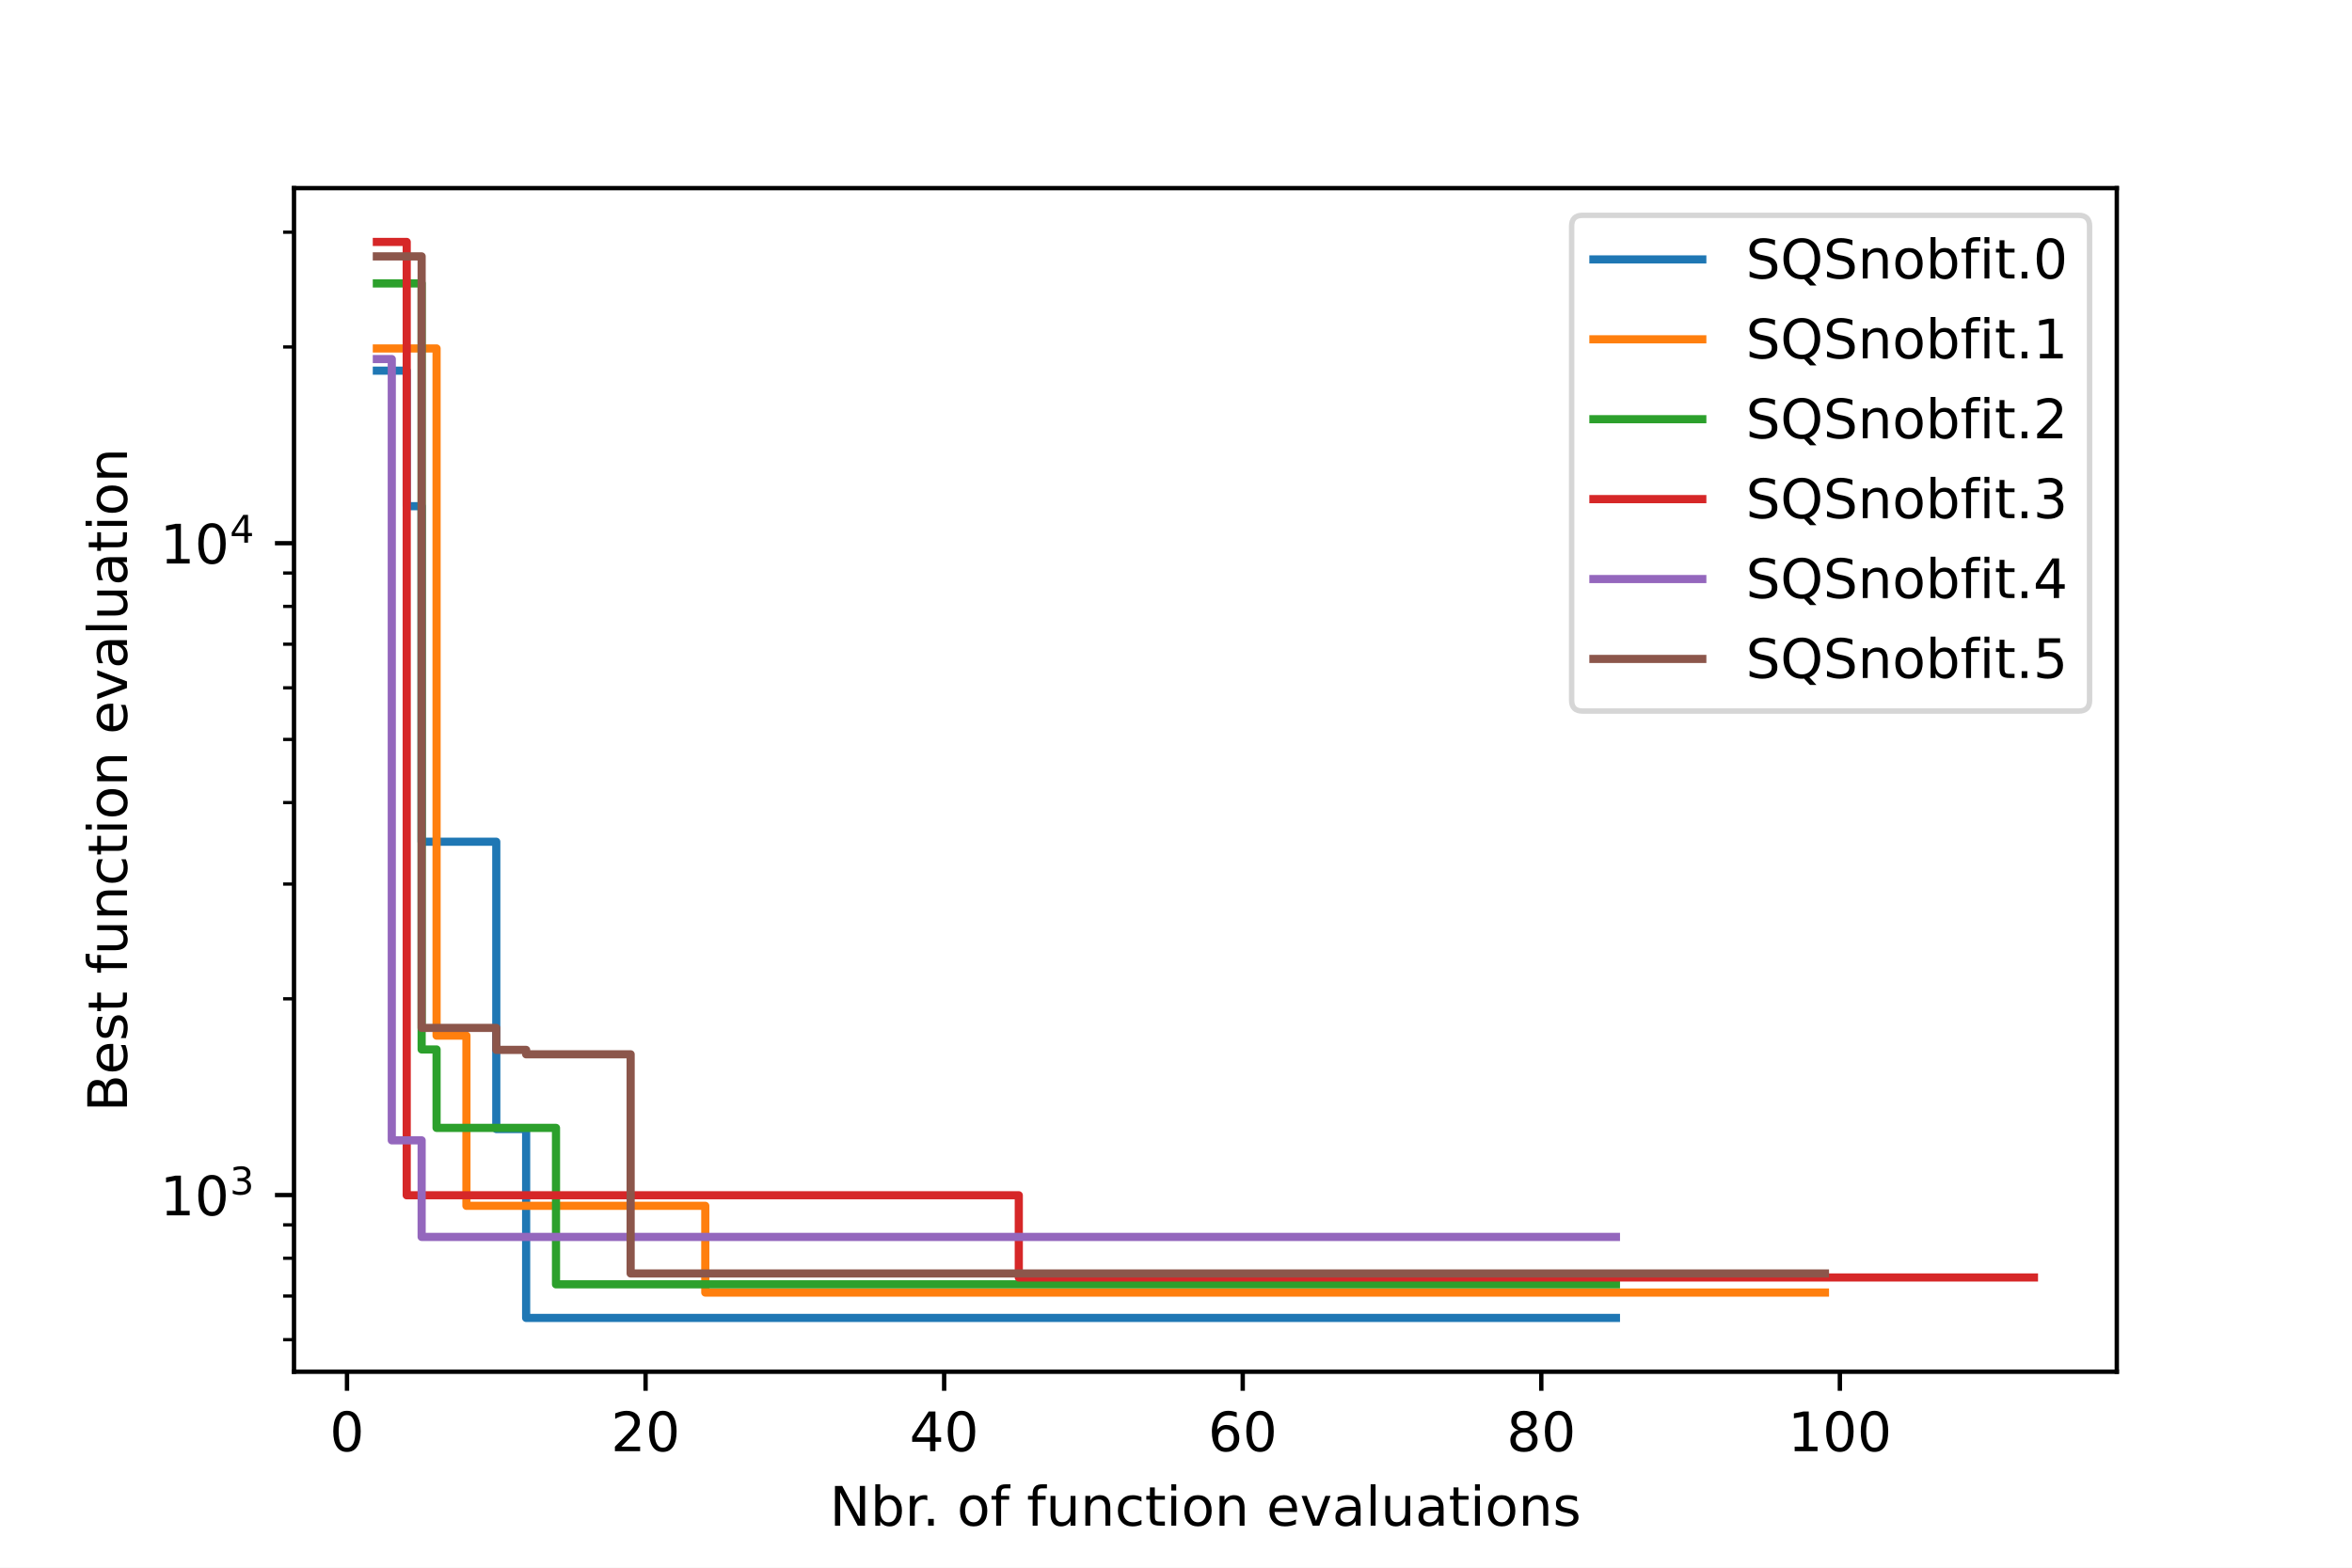
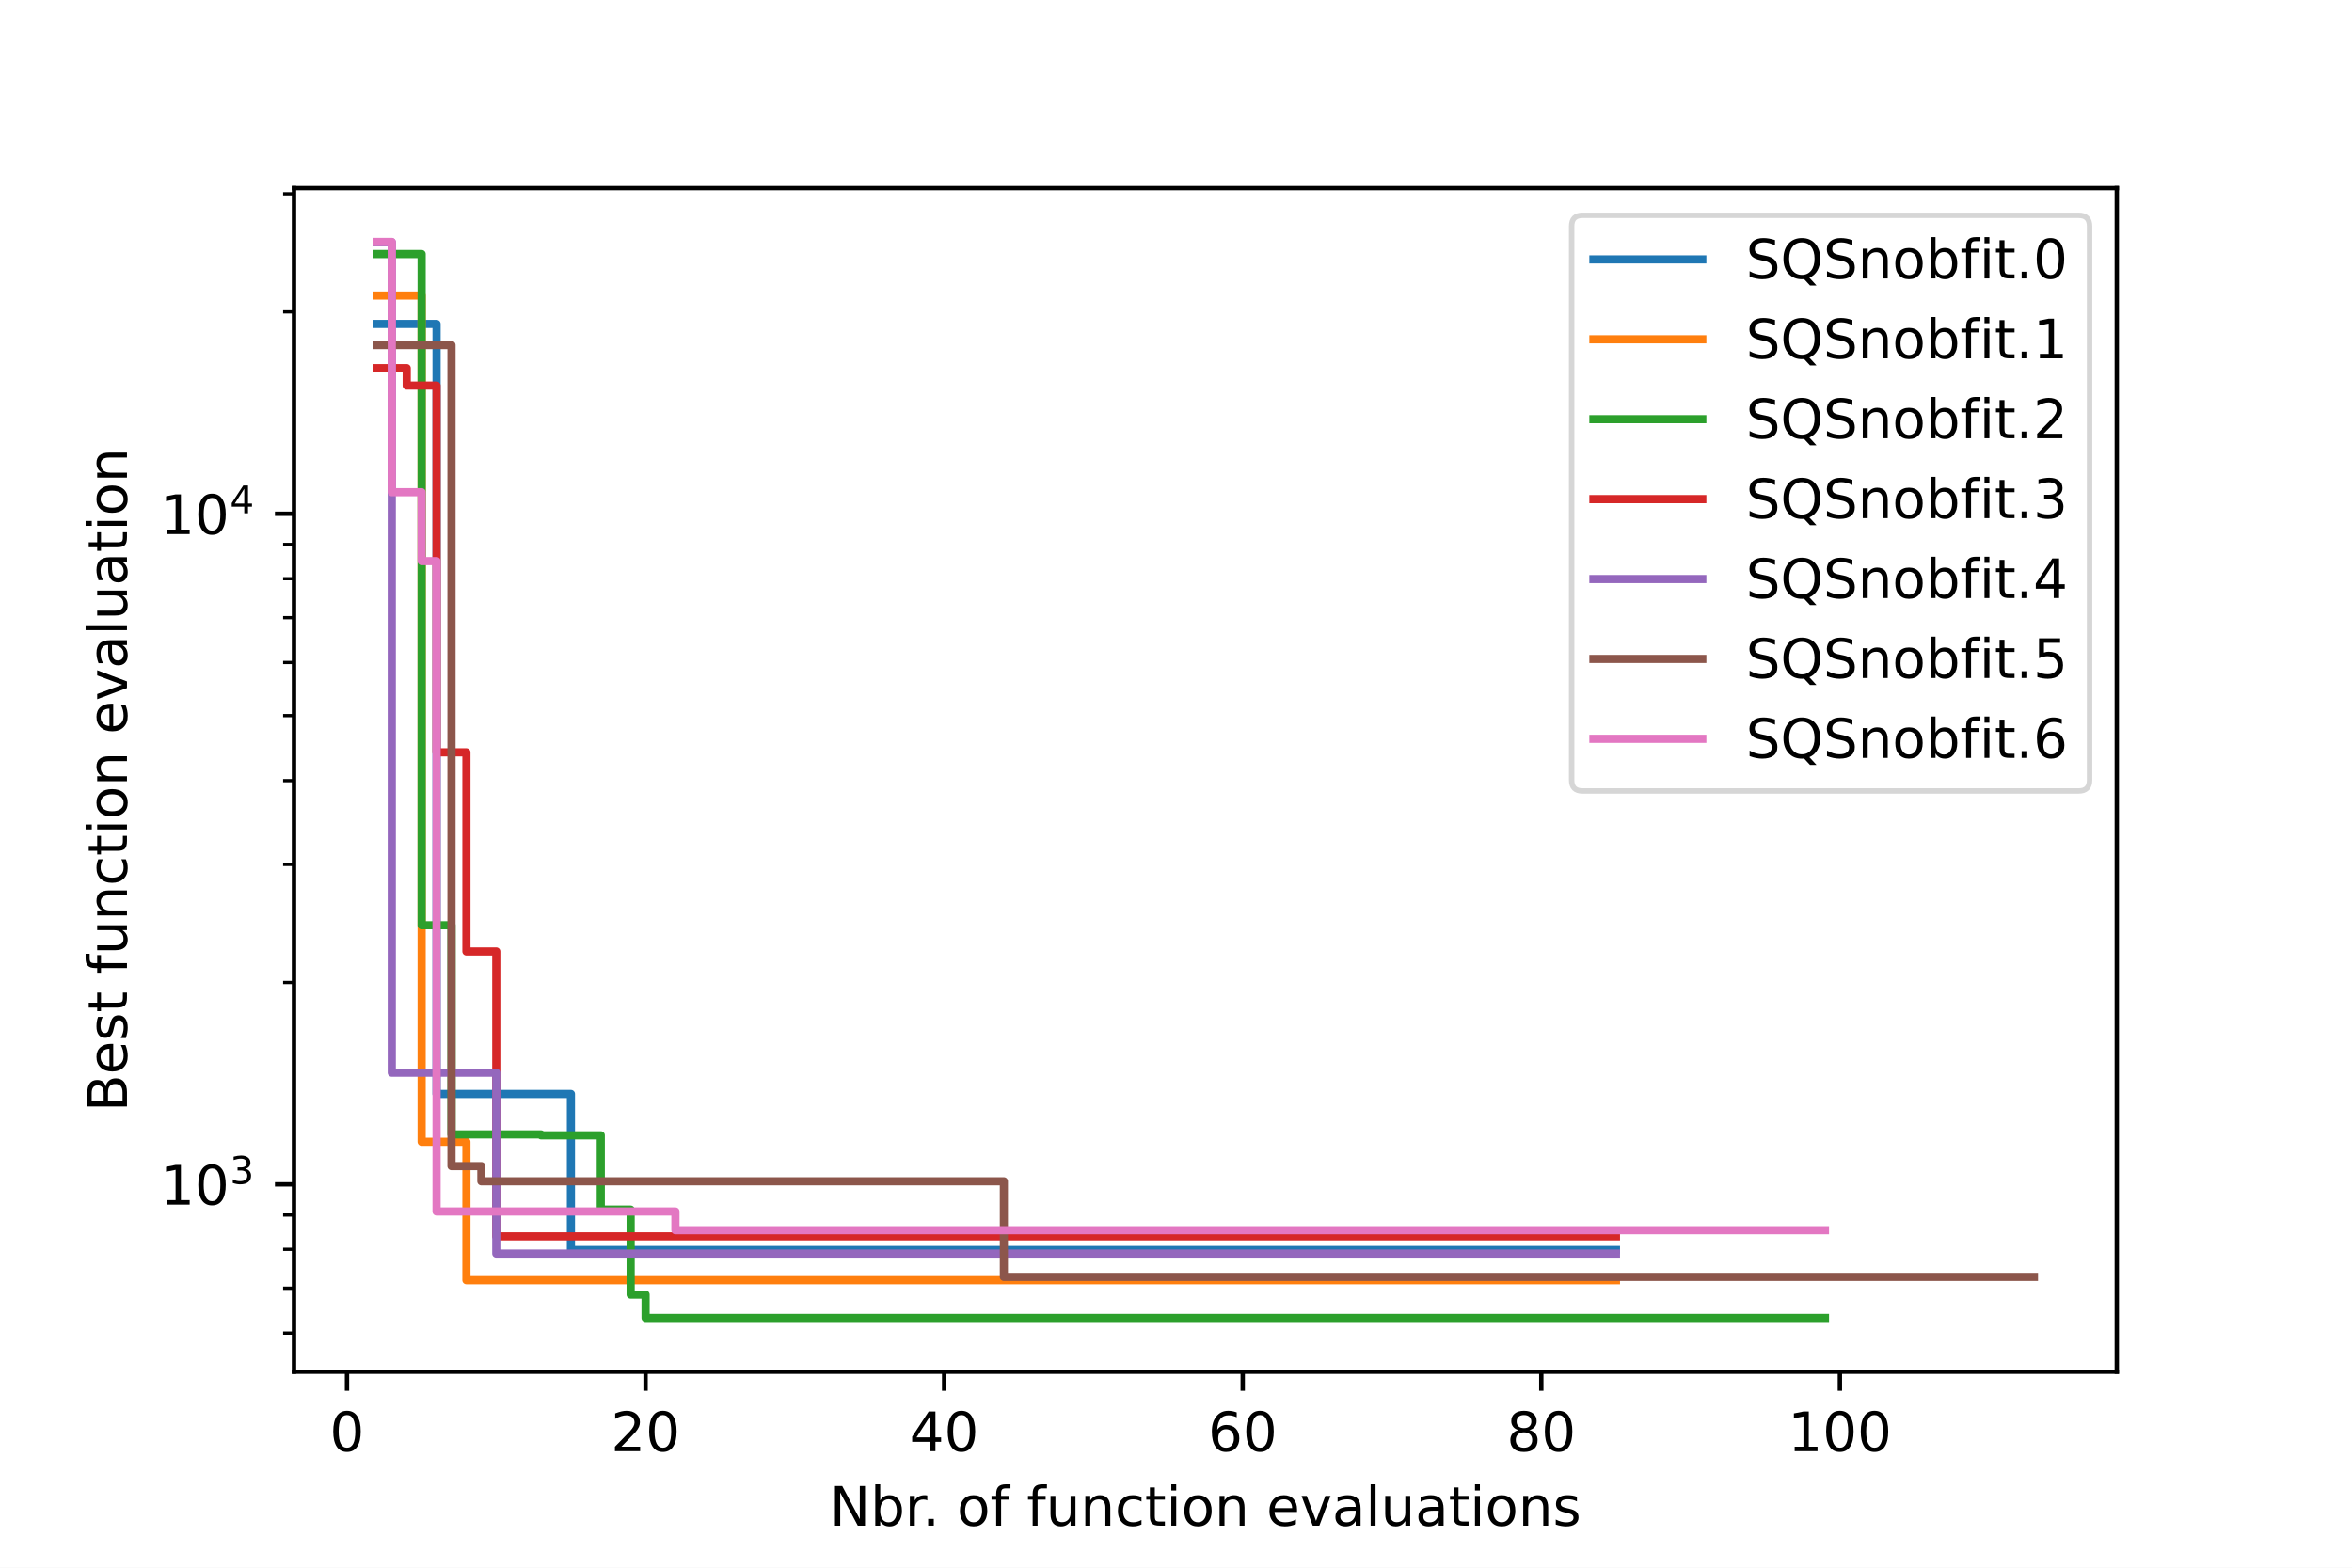
<svg xmlns="http://www.w3.org/2000/svg" xmlns:xlink="http://www.w3.org/1999/xlink" height="288pt" version="1.1" viewBox="0 0 432 288" width="432pt">
  <defs>
    <style type="text/css">*{stroke-linecap:butt;stroke-linejoin:round;}</style>
  </defs>
  <g id="figure_1">
    <g id="patch_1">
      <path d="M 0 288  L 432 288  L 432 0  L 0 0  z " style="fill:#ffffff;" />
    </g>
    <g id="axes_1">
      <g id="patch_2">
        <path d="M 54 252  L 388.8 252  L 388.8 34.56  L 54 34.56  z " style="fill:#ffffff;" />
      </g>
      <g id="matplotlib.axis_1">
        <g id="xtick_1">
          <g id="line2d_1">
            <defs>
-               <path d="M 0 0  L 0 3.5  " id="mcff4af8a38" style="stroke:#000000;stroke-width:0.8;" />
-             </defs>
-             <g>
-               <use style="stroke:#000000;stroke-width:0.8;" x="63.734" xlink:href="#mcff4af8a38" y="252" />
+               <path d="M 0 0  L 0 3.5  " id="m2a1cdf0ded" style="stroke:#000000;stroke-width:0.8;" />
+             </defs>
+             <g>
+               <use style="stroke:#000000;stroke-width:0.8;" x="63.734" xlink:href="#m2a1cdf0ded" y="252" />
            </g>
          </g>
          <g id="text_1">
            <g transform="translate(60.5529 266.5984)scale(0.1 -0.1)">
              <defs>
                <path d="M 31.781 66.406  Q 24.172 66.406 20.328 58.906  Q 16.5 51.422 16.5 36.375  Q 16.5 21.391 20.328 13.891  Q 24.172 6.391 31.781 6.391  Q 39.453 6.391 43.281 13.891  Q 47.125 21.391 47.125 36.375  Q 47.125 51.422 43.281 58.906  Q 39.453 66.406 31.781 66.406  z M 31.781 74.219  Q 44.047 74.219 50.516 64.516  Q 56.984 54.828 56.984 36.375  Q 56.984 17.969 50.516 8.266  Q 44.047 -1.422 31.781 -1.422  Q 19.531 -1.422 13.062 8.266  Q 6.594 17.969 6.594 36.375  Q 6.594 54.828 13.062 64.516  Q 19.531 74.219 31.781 74.219  z " id="DejaVuSans-48" />
              </defs>
              <use xlink:href="#DejaVuSans-48" />
            </g>
          </g>
        </g>
        <g id="xtick_2">
          <g id="line2d_2">
            <g>
-               <use style="stroke:#000000;stroke-width:0.8;" x="118.574" xlink:href="#mcff4af8a38" y="252" />
+               <use style="stroke:#000000;stroke-width:0.8;" x="118.574" xlink:href="#m2a1cdf0ded" y="252" />
            </g>
          </g>
          <g id="text_2">
            <g transform="translate(112.2119 266.5984)scale(0.1 -0.1)">
              <defs>
                <path d="M 19.188 8.297  L 53.609 8.297  L 53.609 0  L 7.328 0  L 7.328 8.297  Q 12.938 14.109 22.625 23.891  Q 32.328 33.688 34.812 36.531  Q 39.547 41.844 41.422 45.531  Q 43.312 49.219 43.312 52.781  Q 43.312 58.594 39.234 62.25  Q 35.156 65.922 28.609 65.922  Q 23.969 65.922 18.812 64.312  Q 13.672 62.703 7.812 59.422  L 7.812 69.391  Q 13.766 71.781 18.938 73  Q 24.125 74.219 28.422 74.219  Q 39.75 74.219 46.484 68.547  Q 53.219 62.891 53.219 53.422  Q 53.219 48.922 51.531 44.891  Q 49.859 40.875 45.406 35.406  Q 44.188 33.984 37.641 27.219  Q 31.109 20.453 19.188 8.297  z " id="DejaVuSans-50" />
              </defs>
              <use xlink:href="#DejaVuSans-50" />
              <use x="63.623" xlink:href="#DejaVuSans-48" />
            </g>
          </g>
        </g>
        <g id="xtick_3">
          <g id="line2d_3">
            <g>
-               <use style="stroke:#000000;stroke-width:0.8;" x="173.415" xlink:href="#mcff4af8a38" y="252" />
+               <use style="stroke:#000000;stroke-width:0.8;" x="173.415" xlink:href="#m2a1cdf0ded" y="252" />
            </g>
          </g>
          <g id="text_3">
            <g transform="translate(167.0522 266.5984)scale(0.1 -0.1)">
              <defs>
                <path d="M 37.797 64.312  L 12.891 25.391  L 37.797 25.391  z M 35.203 72.906  L 47.609 72.906  L 47.609 25.391  L 58.016 25.391  L 58.016 17.188  L 47.609 17.188  L 47.609 0  L 37.797 0  L 37.797 17.188  L 4.891 17.188  L 4.891 26.703  z " id="DejaVuSans-52" />
              </defs>
              <use xlink:href="#DejaVuSans-52" />
              <use x="63.623" xlink:href="#DejaVuSans-48" />
            </g>
          </g>
        </g>
        <g id="xtick_4">
          <g id="line2d_4">
            <g>
-               <use style="stroke:#000000;stroke-width:0.8;" x="228.255" xlink:href="#mcff4af8a38" y="252" />
+               <use style="stroke:#000000;stroke-width:0.8;" x="228.255" xlink:href="#m2a1cdf0ded" y="252" />
            </g>
          </g>
          <g id="text_4">
            <g transform="translate(221.8925 266.5984)scale(0.1 -0.1)">
              <defs>
                <path d="M 33.016 40.375  Q 26.375 40.375 22.484 35.828  Q 18.609 31.297 18.609 23.391  Q 18.609 15.531 22.484 10.953  Q 26.375 6.391 33.016 6.391  Q 39.656 6.391 43.531 10.953  Q 47.406 15.531 47.406 23.391  Q 47.406 31.297 43.531 35.828  Q 39.656 40.375 33.016 40.375  z M 52.594 71.297  L 52.594 62.312  Q 48.875 64.062 45.094 64.984  Q 41.312 65.922 37.594 65.922  Q 27.828 65.922 22.672 59.328  Q 17.531 52.734 16.797 39.406  Q 19.672 43.656 24.016 45.922  Q 28.375 48.188 33.594 48.188  Q 44.578 48.188 50.953 41.516  Q 57.328 34.859 57.328 23.391  Q 57.328 12.156 50.688 5.359  Q 44.047 -1.422 33.016 -1.422  Q 20.359 -1.422 13.672 8.266  Q 6.984 17.969 6.984 36.375  Q 6.984 53.656 15.188 63.938  Q 23.391 74.219 37.203 74.219  Q 40.922 74.219 44.703 73.484  Q 48.484 72.75 52.594 71.297  z " id="DejaVuSans-54" />
              </defs>
              <use xlink:href="#DejaVuSans-54" />
              <use x="63.623" xlink:href="#DejaVuSans-48" />
            </g>
          </g>
        </g>
        <g id="xtick_5">
          <g id="line2d_5">
            <g>
-               <use style="stroke:#000000;stroke-width:0.8;" x="283.095" xlink:href="#mcff4af8a38" y="252" />
+               <use style="stroke:#000000;stroke-width:0.8;" x="283.095" xlink:href="#m2a1cdf0ded" y="252" />
            </g>
          </g>
          <g id="text_5">
            <g transform="translate(276.7328 266.5984)scale(0.1 -0.1)">
              <defs>
                <path d="M 31.781 34.625  Q 24.75 34.625 20.719 30.859  Q 16.703 27.094 16.703 20.516  Q 16.703 13.922 20.719 10.156  Q 24.75 6.391 31.781 6.391  Q 38.812 6.391 42.859 10.172  Q 46.922 13.969 46.922 20.516  Q 46.922 27.094 42.891 30.859  Q 38.875 34.625 31.781 34.625  z M 21.922 38.812  Q 15.578 40.375 12.031 44.719  Q 8.5 49.078 8.5 55.328  Q 8.5 64.062 14.719 69.141  Q 20.953 74.219 31.781 74.219  Q 42.672 74.219 48.875 69.141  Q 55.078 64.062 55.078 55.328  Q 55.078 49.078 51.531 44.719  Q 48 40.375 41.703 38.812  Q 48.828 37.156 52.797 32.312  Q 56.781 27.484 56.781 20.516  Q 56.781 9.906 50.312 4.234  Q 43.844 -1.422 31.781 -1.422  Q 19.734 -1.422 13.25 4.234  Q 6.781 9.906 6.781 20.516  Q 6.781 27.484 10.781 32.312  Q 14.797 37.156 21.922 38.812  z M 18.312 54.391  Q 18.312 48.734 21.844 45.562  Q 25.391 42.391 31.781 42.391  Q 38.141 42.391 41.719 45.562  Q 45.312 48.734 45.312 54.391  Q 45.312 60.062 41.719 63.234  Q 38.141 66.406 31.781 66.406  Q 25.391 66.406 21.844 63.234  Q 18.312 60.062 18.312 54.391  z " id="DejaVuSans-56" />
              </defs>
              <use xlink:href="#DejaVuSans-56" />
              <use x="63.623" xlink:href="#DejaVuSans-48" />
            </g>
          </g>
        </g>
        <g id="xtick_6">
          <g id="line2d_6">
            <g>
-               <use style="stroke:#000000;stroke-width:0.8;" x="337.936" xlink:href="#mcff4af8a38" y="252" />
+               <use style="stroke:#000000;stroke-width:0.8;" x="337.936" xlink:href="#m2a1cdf0ded" y="252" />
            </g>
          </g>
          <g id="text_6">
            <g transform="translate(328.3919 266.5984)scale(0.1 -0.1)">
              <defs>
                <path d="M 12.406 8.297  L 28.516 8.297  L 28.516 63.922  L 10.984 60.406  L 10.984 69.391  L 28.422 72.906  L 38.281 72.906  L 38.281 8.297  L 54.391 8.297  L 54.391 0  L 12.406 0  z " id="DejaVuSans-49" />
              </defs>
              <use xlink:href="#DejaVuSans-49" />
              <use x="63.623" xlink:href="#DejaVuSans-48" />
              <use x="127.246" xlink:href="#DejaVuSans-48" />
            </g>
          </g>
        </g>
        <g id="text_7">
          <g transform="translate(152.382 280.2766)scale(0.1 -0.1)">
            <defs>
              <path d="M 9.812 72.906  L 23.094 72.906  L 55.422 11.922  L 55.422 72.906  L 64.984 72.906  L 64.984 0  L 51.703 0  L 19.391 60.984  L 19.391 0  L 9.812 0  z " id="DejaVuSans-78" />
              <path d="M 48.688 27.297  Q 48.688 37.203 44.609 42.844  Q 40.531 48.484 33.406 48.484  Q 26.266 48.484 22.188 42.844  Q 18.109 37.203 18.109 27.297  Q 18.109 17.391 22.188 11.75  Q 26.266 6.109 33.406 6.109  Q 40.531 6.109 44.609 11.75  Q 48.688 17.391 48.688 27.297  z M 18.109 46.391  Q 20.953 51.266 25.266 53.625  Q 29.594 56 35.594 56  Q 45.562 56 51.781 48.094  Q 58.016 40.188 58.016 27.297  Q 58.016 14.406 51.781 6.484  Q 45.562 -1.422 35.594 -1.422  Q 29.594 -1.422 25.266 0.953  Q 20.953 3.328 18.109 8.203  L 18.109 0  L 9.078 0  L 9.078 75.984  L 18.109 75.984  z " id="DejaVuSans-98" />
              <path d="M 41.109 46.297  Q 39.594 47.172 37.812 47.578  Q 36.031 48 33.891 48  Q 26.266 48 22.188 43.047  Q 18.109 38.094 18.109 28.812  L 18.109 0  L 9.078 0  L 9.078 54.688  L 18.109 54.688  L 18.109 46.188  Q 20.953 51.172 25.484 53.578  Q 30.031 56 36.531 56  Q 37.453 56 38.578 55.875  Q 39.703 55.766 41.062 55.516  z " id="DejaVuSans-114" />
              <path d="M 10.688 12.406  L 21 12.406  L 21 0  L 10.688 0  z " id="DejaVuSans-46" />
              <path id="DejaVuSans-32" />
              <path d="M 30.609 48.391  Q 23.391 48.391 19.188 42.75  Q 14.984 37.109 14.984 27.297  Q 14.984 17.484 19.156 11.844  Q 23.344 6.203 30.609 6.203  Q 37.797 6.203 41.984 11.859  Q 46.188 17.531 46.188 27.297  Q 46.188 37.016 41.984 42.703  Q 37.797 48.391 30.609 48.391  z M 30.609 56  Q 42.328 56 49.016 48.375  Q 55.719 40.766 55.719 27.297  Q 55.719 13.875 49.016 6.219  Q 42.328 -1.422 30.609 -1.422  Q 18.844 -1.422 12.172 6.219  Q 5.516 13.875 5.516 27.297  Q 5.516 40.766 12.172 48.375  Q 18.844 56 30.609 56  z " id="DejaVuSans-111" />
              <path d="M 37.109 75.984  L 37.109 68.5  L 28.516 68.5  Q 23.688 68.5 21.797 66.547  Q 19.922 64.594 19.922 59.516  L 19.922 54.688  L 34.719 54.688  L 34.719 47.703  L 19.922 47.703  L 19.922 0  L 10.891 0  L 10.891 47.703  L 2.297 47.703  L 2.297 54.688  L 10.891 54.688  L 10.891 58.5  Q 10.891 67.625 15.141 71.797  Q 19.391 75.984 28.609 75.984  z " id="DejaVuSans-102" />
              <path d="M 8.5 21.578  L 8.5 54.688  L 17.484 54.688  L 17.484 21.922  Q 17.484 14.156 20.5 10.266  Q 23.531 6.391 29.594 6.391  Q 36.859 6.391 41.078 11.031  Q 45.312 15.672 45.312 23.688  L 45.312 54.688  L 54.297 54.688  L 54.297 0  L 45.312 0  L 45.312 8.406  Q 42.047 3.422 37.719 1  Q 33.406 -1.422 27.688 -1.422  Q 18.266 -1.422 13.375 4.438  Q 8.5 10.297 8.5 21.578  z M 31.109 56  z " id="DejaVuSans-117" />
              <path d="M 54.891 33.016  L 54.891 0  L 45.906 0  L 45.906 32.719  Q 45.906 40.484 42.875 44.328  Q 39.844 48.188 33.797 48.188  Q 26.516 48.188 22.312 43.547  Q 18.109 38.922 18.109 30.906  L 18.109 0  L 9.078 0  L 9.078 54.688  L 18.109 54.688  L 18.109 46.188  Q 21.344 51.125 25.703 53.562  Q 30.078 56 35.797 56  Q 45.219 56 50.047 50.172  Q 54.891 44.344 54.891 33.016  z " id="DejaVuSans-110" />
              <path d="M 48.781 52.594  L 48.781 44.188  Q 44.969 46.297 41.141 47.344  Q 37.312 48.391 33.406 48.391  Q 24.656 48.391 19.812 42.844  Q 14.984 37.312 14.984 27.297  Q 14.984 17.281 19.812 11.734  Q 24.656 6.203 33.406 6.203  Q 37.312 6.203 41.141 7.25  Q 44.969 8.297 48.781 10.406  L 48.781 2.094  Q 45.016 0.344 40.984 -0.531  Q 36.969 -1.422 32.422 -1.422  Q 20.062 -1.422 12.781 6.344  Q 5.516 14.109 5.516 27.297  Q 5.516 40.672 12.859 48.328  Q 20.219 56 33.016 56  Q 37.156 56 41.109 55.141  Q 45.062 54.297 48.781 52.594  z " id="DejaVuSans-99" />
              <path d="M 18.312 70.219  L 18.312 54.688  L 36.812 54.688  L 36.812 47.703  L 18.312 47.703  L 18.312 18.016  Q 18.312 11.328 20.141 9.422  Q 21.969 7.516 27.594 7.516  L 36.812 7.516  L 36.812 0  L 27.594 0  Q 17.188 0 13.234 3.875  Q 9.281 7.766 9.281 18.016  L 9.281 47.703  L 2.688 47.703  L 2.688 54.688  L 9.281 54.688  L 9.281 70.219  z " id="DejaVuSans-116" />
              <path d="M 9.422 54.688  L 18.406 54.688  L 18.406 0  L 9.422 0  z M 9.422 75.984  L 18.406 75.984  L 18.406 64.594  L 9.422 64.594  z " id="DejaVuSans-105" />
              <path d="M 56.203 29.594  L 56.203 25.203  L 14.891 25.203  Q 15.484 15.922 20.484 11.062  Q 25.484 6.203 34.422 6.203  Q 39.594 6.203 44.453 7.469  Q 49.312 8.734 54.109 11.281  L 54.109 2.781  Q 49.266 0.734 44.188 -0.344  Q 39.109 -1.422 33.891 -1.422  Q 20.797 -1.422 13.156 6.188  Q 5.516 13.812 5.516 26.812  Q 5.516 40.234 12.766 48.109  Q 20.016 56 32.328 56  Q 43.359 56 49.781 48.891  Q 56.203 41.797 56.203 29.594  z M 47.219 32.234  Q 47.125 39.594 43.094 43.984  Q 39.062 48.391 32.422 48.391  Q 24.906 48.391 20.391 44.141  Q 15.875 39.891 15.188 32.172  z " id="DejaVuSans-101" />
              <path d="M 2.984 54.688  L 12.5 54.688  L 29.594 8.797  L 46.688 54.688  L 56.203 54.688  L 35.688 0  L 23.484 0  z " id="DejaVuSans-118" />
              <path d="M 34.281 27.484  Q 23.391 27.484 19.188 25  Q 14.984 22.516 14.984 16.5  Q 14.984 11.719 18.141 8.906  Q 21.297 6.109 26.703 6.109  Q 34.188 6.109 38.703 11.406  Q 43.219 16.703 43.219 25.484  L 43.219 27.484  z M 52.203 31.203  L 52.203 0  L 43.219 0  L 43.219 8.297  Q 40.141 3.328 35.547 0.953  Q 30.953 -1.422 24.312 -1.422  Q 15.922 -1.422 10.953 3.297  Q 6 8.016 6 15.922  Q 6 25.141 12.172 29.828  Q 18.359 34.516 30.609 34.516  L 43.219 34.516  L 43.219 35.406  Q 43.219 41.609 39.141 45  Q 35.062 48.391 27.688 48.391  Q 23 48.391 18.547 47.266  Q 14.109 46.141 10.016 43.891  L 10.016 52.203  Q 14.938 54.109 19.578 55.047  Q 24.219 56 28.609 56  Q 40.484 56 46.344 49.844  Q 52.203 43.703 52.203 31.203  z " id="DejaVuSans-97" />
              <path d="M 9.422 75.984  L 18.406 75.984  L 18.406 0  L 9.422 0  z " id="DejaVuSans-108" />
              <path d="M 44.281 53.078  L 44.281 44.578  Q 40.484 46.531 36.375 47.5  Q 32.281 48.484 27.875 48.484  Q 21.188 48.484 17.844 46.438  Q 14.5 44.391 14.5 40.281  Q 14.5 37.156 16.891 35.375  Q 19.281 33.594 26.516 31.984  L 29.594 31.297  Q 39.156 29.25 43.188 25.516  Q 47.219 21.781 47.219 15.094  Q 47.219 7.469 41.188 3.016  Q 35.156 -1.422 24.609 -1.422  Q 20.219 -1.422 15.453 -0.562  Q 10.688 0.297 5.422 2  L 5.422 11.281  Q 10.406 8.688 15.234 7.391  Q 20.062 6.109 24.812 6.109  Q 31.156 6.109 34.562 8.281  Q 37.984 10.453 37.984 14.406  Q 37.984 18.062 35.516 20.016  Q 33.062 21.969 24.703 23.781  L 21.578 24.516  Q 13.234 26.266 9.516 29.906  Q 5.812 33.547 5.812 39.891  Q 5.812 47.609 11.281 51.797  Q 16.75 56 26.812 56  Q 31.781 56 36.172 55.266  Q 40.578 54.547 44.281 53.078  z " id="DejaVuSans-115" />
            </defs>
            <use xlink:href="#DejaVuSans-78" />
            <use x="74.805" xlink:href="#DejaVuSans-98" />
            <use x="138.281" xlink:href="#DejaVuSans-114" />
            <use x="170.27" xlink:href="#DejaVuSans-46" />
            <use x="202.057" xlink:href="#DejaVuSans-32" />
            <use x="233.844" xlink:href="#DejaVuSans-111" />
            <use x="295.025" xlink:href="#DejaVuSans-102" />
            <use x="330.23" xlink:href="#DejaVuSans-32" />
            <use x="362.018" xlink:href="#DejaVuSans-102" />
            <use x="397.223" xlink:href="#DejaVuSans-117" />
            <use x="460.602" xlink:href="#DejaVuSans-110" />
            <use x="523.98" xlink:href="#DejaVuSans-99" />
            <use x="578.961" xlink:href="#DejaVuSans-116" />
            <use x="618.17" xlink:href="#DejaVuSans-105" />
            <use x="645.953" xlink:href="#DejaVuSans-111" />
            <use x="707.135" xlink:href="#DejaVuSans-110" />
            <use x="770.514" xlink:href="#DejaVuSans-32" />
            <use x="802.301" xlink:href="#DejaVuSans-101" />
            <use x="863.824" xlink:href="#DejaVuSans-118" />
            <use x="923.004" xlink:href="#DejaVuSans-97" />
            <use x="984.283" xlink:href="#DejaVuSans-108" />
            <use x="1012.066" xlink:href="#DejaVuSans-117" />
            <use x="1075.445" xlink:href="#DejaVuSans-97" />
            <use x="1136.725" xlink:href="#DejaVuSans-116" />
            <use x="1175.934" xlink:href="#DejaVuSans-105" />
            <use x="1203.717" xlink:href="#DejaVuSans-111" />
            <use x="1264.898" xlink:href="#DejaVuSans-110" />
            <use x="1328.277" xlink:href="#DejaVuSans-115" />
          </g>
        </g>
      </g>
      <g id="matplotlib.axis_2">
        <g id="ytick_1">
          <g id="line2d_7">
            <defs>
-               <path d="M 0 0  L -3.5 0  " id="m289da958b8" style="stroke:#000000;stroke-width:0.8;" />
-             </defs>
-             <g>
-               <use style="stroke:#000000;stroke-width:0.8;" x="54" xlink:href="#m289da958b8" y="219.543" />
+               <path d="M 0 0  L -3.5 0  " id="m750841e2f5" style="stroke:#000000;stroke-width:0.8;" />
+             </defs>
+             <g>
+               <use style="stroke:#000000;stroke-width:0.8;" x="54" xlink:href="#m750841e2f5" y="217.578" />
            </g>
          </g>
          <g id="text_8">
-             <g transform="translate(29.4 223.3425)scale(0.1 -0.1)">
+             <g transform="translate(29.4 221.377)scale(0.1 -0.1)">
              <defs>
                <path d="M 40.578 39.312  Q 47.656 37.797 51.625 33  Q 55.609 28.219 55.609 21.188  Q 55.609 10.406 48.188 4.484  Q 40.766 -1.422 27.094 -1.422  Q 22.516 -1.422 17.656 -0.516  Q 12.797 0.391 7.625 2.203  L 7.625 11.719  Q 11.719 9.328 16.594 8.109  Q 21.484 6.891 26.812 6.891  Q 36.078 6.891 40.938 10.547  Q 45.797 14.203 45.797 21.188  Q 45.797 27.641 41.281 31.266  Q 36.766 34.906 28.719 34.906  L 20.219 34.906  L 20.219 43.016  L 29.109 43.016  Q 36.375 43.016 40.234 45.922  Q 44.094 48.828 44.094 54.297  Q 44.094 59.906 40.109 62.906  Q 36.141 65.922 28.719 65.922  Q 24.656 65.922 20.016 65.031  Q 15.375 64.156 9.812 62.312  L 9.812 71.094  Q 15.438 72.656 20.344 73.438  Q 25.25 74.219 29.594 74.219  Q 40.828 74.219 47.359 69.109  Q 53.906 64.016 53.906 55.328  Q 53.906 49.266 50.438 45.094  Q 46.969 40.922 40.578 39.312  z " id="DejaVuSans-51" />
              </defs>
              <use transform="translate(0 0.765625)" xlink:href="#DejaVuSans-49" />
              <use transform="translate(63.62305 0.765625)" xlink:href="#DejaVuSans-48" />
              <use transform="translate(128.2031 39.04688)scale(0.7)" xlink:href="#DejaVuSans-51" />
            </g>
          </g>
        </g>
        <g id="ytick_2">
          <g id="line2d_8">
            <g>
-               <use style="stroke:#000000;stroke-width:0.8;" x="54" xlink:href="#m289da958b8" y="99.791" />
+               <use style="stroke:#000000;stroke-width:0.8;" x="54" xlink:href="#m750841e2f5" y="94.384" />
            </g>
          </g>
          <g id="text_9">
-             <g transform="translate(29.4 103.5904)scale(0.1 -0.1)">
+             <g transform="translate(29.4 98.18311)scale(0.1 -0.1)">
              <use transform="translate(0 0.684375)" xlink:href="#DejaVuSans-49" />
              <use transform="translate(63.62305 0.684375)" xlink:href="#DejaVuSans-48" />
              <use transform="translate(128.2031 38.96563)scale(0.7)" xlink:href="#DejaVuSans-52" />
            </g>
          </g>
        </g>
        <g id="ytick_3">
          <g id="line2d_9">
            <defs>
-               <path d="M 0 0  L -2 0  " id="mc2af672f8d" style="stroke:#000000;stroke-width:0.6;" />
-             </defs>
-             <g>
-               <use style="stroke:#000000;stroke-width:0.6;" x="54" xlink:href="#mc2af672f8d" y="246.11" />
+               <path d="M 0 0  L -2 0  " id="ma8b9ee8a10" style="stroke:#000000;stroke-width:0.6;" />
+             </defs>
+             <g>
+               <use style="stroke:#000000;stroke-width:0.6;" x="54" xlink:href="#ma8b9ee8a10" y="244.908" />
            </g>
          </g>
        </g>
        <g id="ytick_4">
          <g id="line2d_10">
            <g>
-               <use style="stroke:#000000;stroke-width:0.6;" x="54" xlink:href="#mc2af672f8d" y="238.093" />
+               <use style="stroke:#000000;stroke-width:0.6;" x="54" xlink:href="#ma8b9ee8a10" y="236.661" />
            </g>
          </g>
        </g>
        <g id="ytick_5">
          <g id="line2d_11">
            <g>
-               <use style="stroke:#000000;stroke-width:0.6;" x="54" xlink:href="#mc2af672f8d" y="231.148" />
+               <use style="stroke:#000000;stroke-width:0.6;" x="54" xlink:href="#ma8b9ee8a10" y="229.517" />
            </g>
          </g>
        </g>
        <g id="ytick_6">
          <g id="line2d_12">
            <g>
-               <use style="stroke:#000000;stroke-width:0.6;" x="54" xlink:href="#mc2af672f8d" y="225.023" />
+               <use style="stroke:#000000;stroke-width:0.6;" x="54" xlink:href="#ma8b9ee8a10" y="223.215" />
            </g>
          </g>
        </g>
        <g id="ytick_7">
          <g id="line2d_13">
            <g>
-               <use style="stroke:#000000;stroke-width:0.6;" x="54" xlink:href="#mc2af672f8d" y="183.494" />
+               <use style="stroke:#000000;stroke-width:0.6;" x="54" xlink:href="#ma8b9ee8a10" y="180.493" />
            </g>
          </g>
        </g>
        <g id="ytick_8">
          <g id="line2d_14">
            <g>
-               <use style="stroke:#000000;stroke-width:0.6;" x="54" xlink:href="#mc2af672f8d" y="162.407" />
+               <use style="stroke:#000000;stroke-width:0.6;" x="54" xlink:href="#ma8b9ee8a10" y="158.799" />
            </g>
          </g>
        </g>
        <g id="ytick_9">
          <g id="line2d_15">
            <g>
-               <use style="stroke:#000000;stroke-width:0.6;" x="54" xlink:href="#mc2af672f8d" y="147.445" />
+               <use style="stroke:#000000;stroke-width:0.6;" x="54" xlink:href="#ma8b9ee8a10" y="143.408" />
            </g>
          </g>
        </g>
        <g id="ytick_10">
          <g id="line2d_16">
            <g>
-               <use style="stroke:#000000;stroke-width:0.6;" x="54" xlink:href="#mc2af672f8d" y="135.84" />
+               <use style="stroke:#000000;stroke-width:0.6;" x="54" xlink:href="#ma8b9ee8a10" y="131.469" />
            </g>
          </g>
        </g>
        <g id="ytick_11">
          <g id="line2d_17">
            <g>
-               <use style="stroke:#000000;stroke-width:0.6;" x="54" xlink:href="#mc2af672f8d" y="126.358" />
+               <use style="stroke:#000000;stroke-width:0.6;" x="54" xlink:href="#ma8b9ee8a10" y="121.714" />
            </g>
          </g>
        </g>
        <g id="ytick_12">
          <g id="line2d_18">
            <g>
-               <use style="stroke:#000000;stroke-width:0.6;" x="54" xlink:href="#mc2af672f8d" y="118.341" />
+               <use style="stroke:#000000;stroke-width:0.6;" x="54" xlink:href="#ma8b9ee8a10" y="113.467" />
            </g>
          </g>
        </g>
        <g id="ytick_13">
          <g id="line2d_19">
            <g>
-               <use style="stroke:#000000;stroke-width:0.6;" x="54" xlink:href="#mc2af672f8d" y="111.396" />
+               <use style="stroke:#000000;stroke-width:0.6;" x="54" xlink:href="#ma8b9ee8a10" y="106.323" />
            </g>
          </g>
        </g>
        <g id="ytick_14">
          <g id="line2d_20">
            <g>
-               <use style="stroke:#000000;stroke-width:0.6;" x="54" xlink:href="#mc2af672f8d" y="105.271" />
+               <use style="stroke:#000000;stroke-width:0.6;" x="54" xlink:href="#ma8b9ee8a10" y="100.021" />
            </g>
          </g>
        </g>
        <g id="ytick_15">
          <g id="line2d_21">
            <g>
-               <use style="stroke:#000000;stroke-width:0.6;" x="54" xlink:href="#mc2af672f8d" y="63.742" />
+               <use style="stroke:#000000;stroke-width:0.6;" x="54" xlink:href="#ma8b9ee8a10" y="57.299" />
            </g>
          </g>
        </g>
        <g id="ytick_16">
          <g id="line2d_22">
            <g>
-               <use style="stroke:#000000;stroke-width:0.6;" x="54" xlink:href="#mc2af672f8d" y="42.655" />
+               <use style="stroke:#000000;stroke-width:0.6;" x="54" xlink:href="#ma8b9ee8a10" y="35.605" />
            </g>
          </g>
        </g>
        <g id="text_10">
          <g transform="translate(23.32031 204.2534)rotate(-90)scale(0.1 -0.1)">
            <defs>
              <path d="M 19.672 34.812  L 19.672 8.109  L 35.5 8.109  Q 43.453 8.109 47.281 11.406  Q 51.125 14.703 51.125 21.484  Q 51.125 28.328 47.281 31.562  Q 43.453 34.812 35.5 34.812  z M 19.672 64.797  L 19.672 42.828  L 34.281 42.828  Q 41.5 42.828 45.031 45.531  Q 48.578 48.25 48.578 53.812  Q 48.578 59.328 45.031 62.062  Q 41.5 64.797 34.281 64.797  z M 9.812 72.906  L 35.016 72.906  Q 46.297 72.906 52.391 68.219  Q 58.5 63.531 58.5 54.891  Q 58.5 48.188 55.375 44.234  Q 52.25 40.281 46.188 39.312  Q 53.469 37.75 57.5 32.781  Q 61.531 27.828 61.531 20.406  Q 61.531 10.641 54.891 5.312  Q 48.25 0 35.984 0  L 9.812 0  z " id="DejaVuSans-66" />
            </defs>
            <use xlink:href="#DejaVuSans-66" />
            <use x="68.604" xlink:href="#DejaVuSans-101" />
            <use x="130.127" xlink:href="#DejaVuSans-115" />
            <use x="182.227" xlink:href="#DejaVuSans-116" />
            <use x="221.436" xlink:href="#DejaVuSans-32" />
            <use x="253.223" xlink:href="#DejaVuSans-102" />
            <use x="288.428" xlink:href="#DejaVuSans-117" />
            <use x="351.807" xlink:href="#DejaVuSans-110" />
            <use x="415.186" xlink:href="#DejaVuSans-99" />
            <use x="470.166" xlink:href="#DejaVuSans-116" />
            <use x="509.375" xlink:href="#DejaVuSans-105" />
            <use x="537.158" xlink:href="#DejaVuSans-111" />
            <use x="598.34" xlink:href="#DejaVuSans-110" />
            <use x="661.719" xlink:href="#DejaVuSans-32" />
            <use x="693.506" xlink:href="#DejaVuSans-101" />
            <use x="755.029" xlink:href="#DejaVuSans-118" />
            <use x="814.209" xlink:href="#DejaVuSans-97" />
            <use x="875.488" xlink:href="#DejaVuSans-108" />
            <use x="903.271" xlink:href="#DejaVuSans-117" />
            <use x="966.65" xlink:href="#DejaVuSans-97" />
            <use x="1027.93" xlink:href="#DejaVuSans-116" />
            <use x="1067.139" xlink:href="#DejaVuSans-105" />
            <use x="1094.922" xlink:href="#DejaVuSans-111" />
            <use x="1156.104" xlink:href="#DejaVuSans-110" />
          </g>
        </g>
      </g>
      <g id="line2d_23">
-         <path clip-path="url(#pf076cc3aaf)" d="M 69.218 68.094  L 74.702 68.094  L 74.702 92.988  L 77.444 92.988  L 77.444 154.636  L 91.154 154.636  L 91.154 207.414  L 96.638 207.414  L 96.638 242.116  L 296.805 242.116  L 296.805 242.116  " style="fill:none;stroke:#1f77b4;stroke-linecap:square;stroke-width:1.5;" />
+         <path clip-path="url(#p165aa55e12)" d="M 69.218 59.514  L 80.186 59.514  L 80.186 200.971  L 104.864 200.971  L 104.864 229.638  L 296.805 229.638  L 296.805 229.638  " style="fill:none;stroke:#1f77b4;stroke-linecap:square;stroke-width:1.5;" />
      </g>
      <g id="line2d_24">
-         <path clip-path="url(#pf076cc3aaf)" d="M 69.218 64.013  L 80.186 64.013  L 80.186 190.254  L 85.67 190.254  L 85.67 221.52  L 129.543 221.52  L 129.543 237.456  L 335.194 237.456  L 335.194 237.456  " style="fill:none;stroke:#ff7f0e;stroke-linecap:square;stroke-width:1.5;" />
+         <path clip-path="url(#p165aa55e12)" d="M 69.218 54.298  L 77.444 54.298  L 77.444 209.76  L 85.67 209.76  L 85.67 235.186  L 296.805 235.186  L 296.805 235.186  " style="fill:none;stroke:#ff7f0e;stroke-linecap:square;stroke-width:1.5;" />
      </g>
      <g id="line2d_25">
-         <path clip-path="url(#pf076cc3aaf)" d="M 69.218 52.065  L 77.444 52.065  L 77.444 192.794  L 80.186 192.794  L 80.186 207.204  L 102.122 207.204  L 102.122 235.945  L 296.805 235.945  L 296.805 235.945  " style="fill:none;stroke:#2ca02c;stroke-linecap:square;stroke-width:1.5;" />
+         <path clip-path="url(#p165aa55e12)" d="M 69.218 46.673  L 77.444 46.673  L 77.444 169.982  L 82.928 169.982  L 82.928 208.401  L 99.38 208.401  L 99.38 208.566  L 110.348 208.566  L 110.348 222.216  L 115.832 222.216  L 115.832 237.833  L 118.574 237.833  L 118.574 242.116  L 335.194 242.116  L 335.194 242.116  " style="fill:none;stroke:#2ca02c;stroke-linecap:square;stroke-width:1.5;" />
      </g>
      <g id="line2d_26">
-         <path clip-path="url(#pf076cc3aaf)" d="M 69.218 44.444  L 74.702 44.444  L 74.702 219.585  L 187.125 219.585  L 187.125 234.689  L 373.582 234.689  L 373.582 234.689  " style="fill:none;stroke:#d62728;stroke-linecap:square;stroke-width:1.5;" />
+         <path clip-path="url(#p165aa55e12)" d="M 69.218 67.63  L 74.702 67.63  L 74.702 70.838  L 80.186 70.838  L 80.186 138.21  L 85.67 138.21  L 85.67 174.792  L 91.154 174.792  L 91.154 227.132  L 296.805 227.132  L 296.805 227.132  " style="fill:none;stroke:#d62728;stroke-linecap:square;stroke-width:1.5;" />
      </g>
      <g id="line2d_27">
-         <path clip-path="url(#pf076cc3aaf)" d="M 69.218 65.963  L 71.96 65.963  L 71.96 209.492  L 77.444 209.492  L 77.444 227.237  L 296.805 227.237  L 296.805 227.237  " style="fill:none;stroke:#9467bd;stroke-linecap:square;stroke-width:1.5;" />
+         <path clip-path="url(#p165aa55e12)" d="M 69.218 44.496  L 71.96 44.496  L 71.96 197.064  L 91.154 197.064  L 91.154 230.299  L 296.805 230.299  L 296.805 230.299  " style="fill:none;stroke:#9467bd;stroke-linecap:square;stroke-width:1.5;" />
      </g>
      <g id="line2d_28">
-         <path clip-path="url(#pf076cc3aaf)" d="M 69.218 47.099  L 77.444 47.099  L 77.444 188.839  L 91.154 188.839  L 91.154 192.874  L 96.638 192.874  L 96.638 193.688  L 115.832 193.688  L 115.832 233.947  L 335.194 233.947  L 335.194 233.947  " style="fill:none;stroke:#8c564b;stroke-linecap:square;stroke-width:1.5;" />
+         <path clip-path="url(#p165aa55e12)" d="M 69.218 63.395  L 82.928 63.395  L 82.928 214.224  L 88.412 214.224  L 88.412 217.015  L 184.383 217.015  L 184.383 234.58  L 373.582 234.58  L 373.582 234.58  " style="fill:none;stroke:#8c564b;stroke-linecap:square;stroke-width:1.5;" />
+       </g>
+       <g id="line2d_29">
+         <path clip-path="url(#p165aa55e12)" d="M 69.218 44.444  L 71.96 44.444  L 71.96 90.424  L 77.444 90.424  L 77.444 103.08  L 80.186 103.08  L 80.186 222.562  L 124.058 222.562  L 124.058 225.998  L 335.194 225.998  L 335.194 225.998  " style="fill:none;stroke:#e377c2;stroke-linecap:square;stroke-width:1.5;" />
      </g>
      <g id="patch_3">
        <path d="M 54 252  L 54 34.56  " style="fill:none;stroke:#000000;stroke-linecap:square;stroke-linejoin:miter;stroke-width:0.8;" />
      </g>
      <g id="patch_4">
        <path d="M 388.8 252  L 388.8 34.56  " style="fill:none;stroke:#000000;stroke-linecap:square;stroke-linejoin:miter;stroke-width:0.8;" />
      </g>
      <g id="patch_5">
        <path d="M 54 252  L 388.8 252  " style="fill:none;stroke:#000000;stroke-linecap:square;stroke-linejoin:miter;stroke-width:0.8;" />
      </g>
      <g id="patch_6">
        <path d="M 54 34.56  L 388.8 34.56  " style="fill:none;stroke:#000000;stroke-linecap:square;stroke-linejoin:miter;stroke-width:0.8;" />
      </g>
      <g id="legend_1">
        <g id="patch_7">
-           <path d="M 290.667 130.629  L 381.8 130.629  Q 383.8 130.629 383.8 128.629  L 383.8 41.56  Q 383.8 39.56 381.8 39.56  L 290.667 39.56  Q 288.667 39.56 288.667 41.56  L 288.667 128.629  Q 288.667 130.629 290.667 130.629  z " style="fill:#ffffff;opacity:0.8;stroke:#cccccc;stroke-linejoin:miter;" />
-         </g>
-         <g id="line2d_29">
+           <path d="M 290.667 145.307  L 381.8 145.307  Q 383.8 145.307 383.8 143.307  L 383.8 41.56  Q 383.8 39.56 381.8 39.56  L 290.667 39.56  Q 288.667 39.56 288.667 41.56  L 288.667 143.307  Q 288.667 145.307 290.667 145.307  z " style="fill:#ffffff;opacity:0.8;stroke:#cccccc;stroke-linejoin:miter;" />
+         </g>
+         <g id="line2d_30">
          <path d="M 292.667 47.658  L 312.667 47.658  " style="fill:none;stroke:#1f77b4;stroke-linecap:square;stroke-width:1.5;" />
        </g>
-         <g id="line2d_30" />
+         <g id="line2d_31" />
        <g id="text_11">
          <g transform="translate(320.6672 51.15844)scale(0.1 -0.1)">
            <defs>
              <path d="M 53.516 70.516  L 53.516 60.891  Q 47.906 63.578 42.922 64.891  Q 37.938 66.219 33.297 66.219  Q 25.25 66.219 20.875 63.094  Q 16.5 59.969 16.5 54.203  Q 16.5 49.359 19.406 46.891  Q 22.312 44.438 30.422 42.922  L 36.375 41.703  Q 47.406 39.594 52.656 34.297  Q 57.906 29 57.906 20.125  Q 57.906 9.516 50.797 4.047  Q 43.703 -1.422 29.984 -1.422  Q 24.812 -1.422 18.969 -0.25  Q 13.141 0.922 6.891 3.219  L 6.891 13.375  Q 12.891 10.016 18.656 8.297  Q 24.422 6.594 29.984 6.594  Q 38.422 6.594 43.016 9.906  Q 47.609 13.234 47.609 19.391  Q 47.609 24.75 44.312 27.781  Q 41.016 30.812 33.5 32.328  L 27.484 33.5  Q 16.453 35.688 11.516 40.375  Q 6.594 45.062 6.594 53.422  Q 6.594 63.094 13.406 68.656  Q 20.219 74.219 32.172 74.219  Q 37.312 74.219 42.625 73.281  Q 47.953 72.359 53.516 70.516  z " id="DejaVuSans-83" />
              <path d="M 39.406 66.219  Q 28.656 66.219 22.328 58.203  Q 16.016 50.203 16.016 36.375  Q 16.016 22.609 22.328 14.594  Q 28.656 6.594 39.406 6.594  Q 50.141 6.594 56.422 14.594  Q 62.703 22.609 62.703 36.375  Q 62.703 50.203 56.422 58.203  Q 50.141 66.219 39.406 66.219  z M 53.219 1.312  L 66.219 -12.891  L 54.297 -12.891  L 43.5 -1.219  Q 41.891 -1.312 41.031 -1.359  Q 40.188 -1.422 39.406 -1.422  Q 24.031 -1.422 14.812 8.859  Q 5.609 19.141 5.609 36.375  Q 5.609 53.656 14.812 63.938  Q 24.031 74.219 39.406 74.219  Q 54.734 74.219 63.906 63.938  Q 73.094 53.656 73.094 36.375  Q 73.094 23.688 67.984 14.641  Q 62.891 5.609 53.219 1.312  z " id="DejaVuSans-81" />
            </defs>
            <use xlink:href="#DejaVuSans-83" />
            <use x="63.477" xlink:href="#DejaVuSans-81" />
            <use x="142.188" xlink:href="#DejaVuSans-83" />
            <use x="205.664" xlink:href="#DejaVuSans-110" />
            <use x="269.043" xlink:href="#DejaVuSans-111" />
            <use x="330.225" xlink:href="#DejaVuSans-98" />
            <use x="393.701" xlink:href="#DejaVuSans-102" />
            <use x="428.906" xlink:href="#DejaVuSans-105" />
            <use x="456.689" xlink:href="#DejaVuSans-116" />
            <use x="495.898" xlink:href="#DejaVuSans-46" />
            <use x="527.686" xlink:href="#DejaVuSans-48" />
          </g>
        </g>
-         <g id="line2d_31">
+         <g id="line2d_32">
          <path d="M 292.667 62.337  L 312.667 62.337  " style="fill:none;stroke:#ff7f0e;stroke-linecap:square;stroke-width:1.5;" />
        </g>
-         <g id="line2d_32" />
+         <g id="line2d_33" />
        <g id="text_12">
          <g transform="translate(320.6672 65.83656)scale(0.1 -0.1)">
            <use xlink:href="#DejaVuSans-83" />
            <use x="63.477" xlink:href="#DejaVuSans-81" />
            <use x="142.188" xlink:href="#DejaVuSans-83" />
            <use x="205.664" xlink:href="#DejaVuSans-110" />
            <use x="269.043" xlink:href="#DejaVuSans-111" />
            <use x="330.225" xlink:href="#DejaVuSans-98" />
            <use x="393.701" xlink:href="#DejaVuSans-102" />
            <use x="428.906" xlink:href="#DejaVuSans-105" />
            <use x="456.689" xlink:href="#DejaVuSans-116" />
            <use x="495.898" xlink:href="#DejaVuSans-46" />
            <use x="527.686" xlink:href="#DejaVuSans-49" />
          </g>
        </g>
-         <g id="line2d_33">
+         <g id="line2d_34">
          <path d="M 292.667 77.015  L 312.667 77.015  " style="fill:none;stroke:#2ca02c;stroke-linecap:square;stroke-width:1.5;" />
        </g>
-         <g id="line2d_34" />
+         <g id="line2d_35" />
        <g id="text_13">
          <g transform="translate(320.6672 80.51469)scale(0.1 -0.1)">
            <use xlink:href="#DejaVuSans-83" />
            <use x="63.477" xlink:href="#DejaVuSans-81" />
            <use x="142.188" xlink:href="#DejaVuSans-83" />
            <use x="205.664" xlink:href="#DejaVuSans-110" />
            <use x="269.043" xlink:href="#DejaVuSans-111" />
            <use x="330.225" xlink:href="#DejaVuSans-98" />
            <use x="393.701" xlink:href="#DejaVuSans-102" />
            <use x="428.906" xlink:href="#DejaVuSans-105" />
            <use x="456.689" xlink:href="#DejaVuSans-116" />
            <use x="495.898" xlink:href="#DejaVuSans-46" />
            <use x="527.686" xlink:href="#DejaVuSans-50" />
          </g>
        </g>
-         <g id="line2d_35">
+         <g id="line2d_36">
          <path d="M 292.667 91.693  L 312.667 91.693  " style="fill:none;stroke:#d62728;stroke-linecap:square;stroke-width:1.5;" />
        </g>
-         <g id="line2d_36" />
+         <g id="line2d_37" />
        <g id="text_14">
          <g transform="translate(320.6672 95.19281)scale(0.1 -0.1)">
            <use xlink:href="#DejaVuSans-83" />
            <use x="63.477" xlink:href="#DejaVuSans-81" />
            <use x="142.188" xlink:href="#DejaVuSans-83" />
            <use x="205.664" xlink:href="#DejaVuSans-110" />
            <use x="269.043" xlink:href="#DejaVuSans-111" />
            <use x="330.225" xlink:href="#DejaVuSans-98" />
            <use x="393.701" xlink:href="#DejaVuSans-102" />
            <use x="428.906" xlink:href="#DejaVuSans-105" />
            <use x="456.689" xlink:href="#DejaVuSans-116" />
            <use x="495.898" xlink:href="#DejaVuSans-46" />
            <use x="527.686" xlink:href="#DejaVuSans-51" />
          </g>
        </g>
-         <g id="line2d_37">
+         <g id="line2d_38">
          <path d="M 292.667 106.371  L 312.667 106.371  " style="fill:none;stroke:#9467bd;stroke-linecap:square;stroke-width:1.5;" />
        </g>
-         <g id="line2d_38" />
+         <g id="line2d_39" />
        <g id="text_15">
          <g transform="translate(320.6672 109.8709)scale(0.1 -0.1)">
            <use xlink:href="#DejaVuSans-83" />
            <use x="63.477" xlink:href="#DejaVuSans-81" />
            <use x="142.188" xlink:href="#DejaVuSans-83" />
            <use x="205.664" xlink:href="#DejaVuSans-110" />
            <use x="269.043" xlink:href="#DejaVuSans-111" />
            <use x="330.225" xlink:href="#DejaVuSans-98" />
            <use x="393.701" xlink:href="#DejaVuSans-102" />
            <use x="428.906" xlink:href="#DejaVuSans-105" />
            <use x="456.689" xlink:href="#DejaVuSans-116" />
            <use x="495.898" xlink:href="#DejaVuSans-46" />
            <use x="527.686" xlink:href="#DejaVuSans-52" />
          </g>
        </g>
-         <g id="line2d_39">
+         <g id="line2d_40">
          <path d="M 292.667 121.049  L 312.667 121.049  " style="fill:none;stroke:#8c564b;stroke-linecap:square;stroke-width:1.5;" />
        </g>
-         <g id="line2d_40" />
+         <g id="line2d_41" />
        <g id="text_16">
          <g transform="translate(320.6672 124.5491)scale(0.1 -0.1)">
            <defs>
              <path d="M 10.797 72.906  L 49.516 72.906  L 49.516 64.594  L 19.828 64.594  L 19.828 46.734  Q 21.969 47.469 24.109 47.828  Q 26.266 48.188 28.422 48.188  Q 40.625 48.188 47.75 41.5  Q 54.891 34.812 54.891 23.391  Q 54.891 11.625 47.562 5.094  Q 40.234 -1.422 26.906 -1.422  Q 22.312 -1.422 17.547 -0.641  Q 12.797 0.141 7.719 1.703  L 7.719 11.625  Q 12.109 9.234 16.797 8.062  Q 21.484 6.891 26.703 6.891  Q 35.156 6.891 40.078 11.328  Q 45.016 15.766 45.016 23.391  Q 45.016 31 40.078 35.438  Q 35.156 39.891 26.703 39.891  Q 22.75 39.891 18.812 39.016  Q 14.891 38.141 10.797 36.281  z " id="DejaVuSans-53" />
            </defs>
            <use xlink:href="#DejaVuSans-83" />
            <use x="63.477" xlink:href="#DejaVuSans-81" />
            <use x="142.188" xlink:href="#DejaVuSans-83" />
            <use x="205.664" xlink:href="#DejaVuSans-110" />
            <use x="269.043" xlink:href="#DejaVuSans-111" />
            <use x="330.225" xlink:href="#DejaVuSans-98" />
            <use x="393.701" xlink:href="#DejaVuSans-102" />
            <use x="428.906" xlink:href="#DejaVuSans-105" />
            <use x="456.689" xlink:href="#DejaVuSans-116" />
            <use x="495.898" xlink:href="#DejaVuSans-46" />
            <use x="527.686" xlink:href="#DejaVuSans-53" />
+           </g>
+         </g>
+         <g id="line2d_42">
+           <path d="M 292.667 135.727  L 312.667 135.727  " style="fill:none;stroke:#e377c2;stroke-linecap:square;stroke-width:1.5;" />
+         </g>
+         <g id="line2d_43" />
+         <g id="text_17">
+           <g transform="translate(320.6672 139.2272)scale(0.1 -0.1)">
+             <use xlink:href="#DejaVuSans-83" />
+             <use x="63.477" xlink:href="#DejaVuSans-81" />
+             <use x="142.188" xlink:href="#DejaVuSans-83" />
+             <use x="205.664" xlink:href="#DejaVuSans-110" />
+             <use x="269.043" xlink:href="#DejaVuSans-111" />
+             <use x="330.225" xlink:href="#DejaVuSans-98" />
+             <use x="393.701" xlink:href="#DejaVuSans-102" />
+             <use x="428.906" xlink:href="#DejaVuSans-105" />
+             <use x="456.689" xlink:href="#DejaVuSans-116" />
+             <use x="495.898" xlink:href="#DejaVuSans-46" />
+             <use x="527.686" xlink:href="#DejaVuSans-54" />
          </g>
        </g>
      </g>
    </g>
  </g>
  <defs>
-     <clipPath id="pf076cc3aaf">
+     <clipPath id="p165aa55e12">
      <rect height="217.44" width="334.8" x="54" y="34.56" />
    </clipPath>
  </defs>
</svg>
